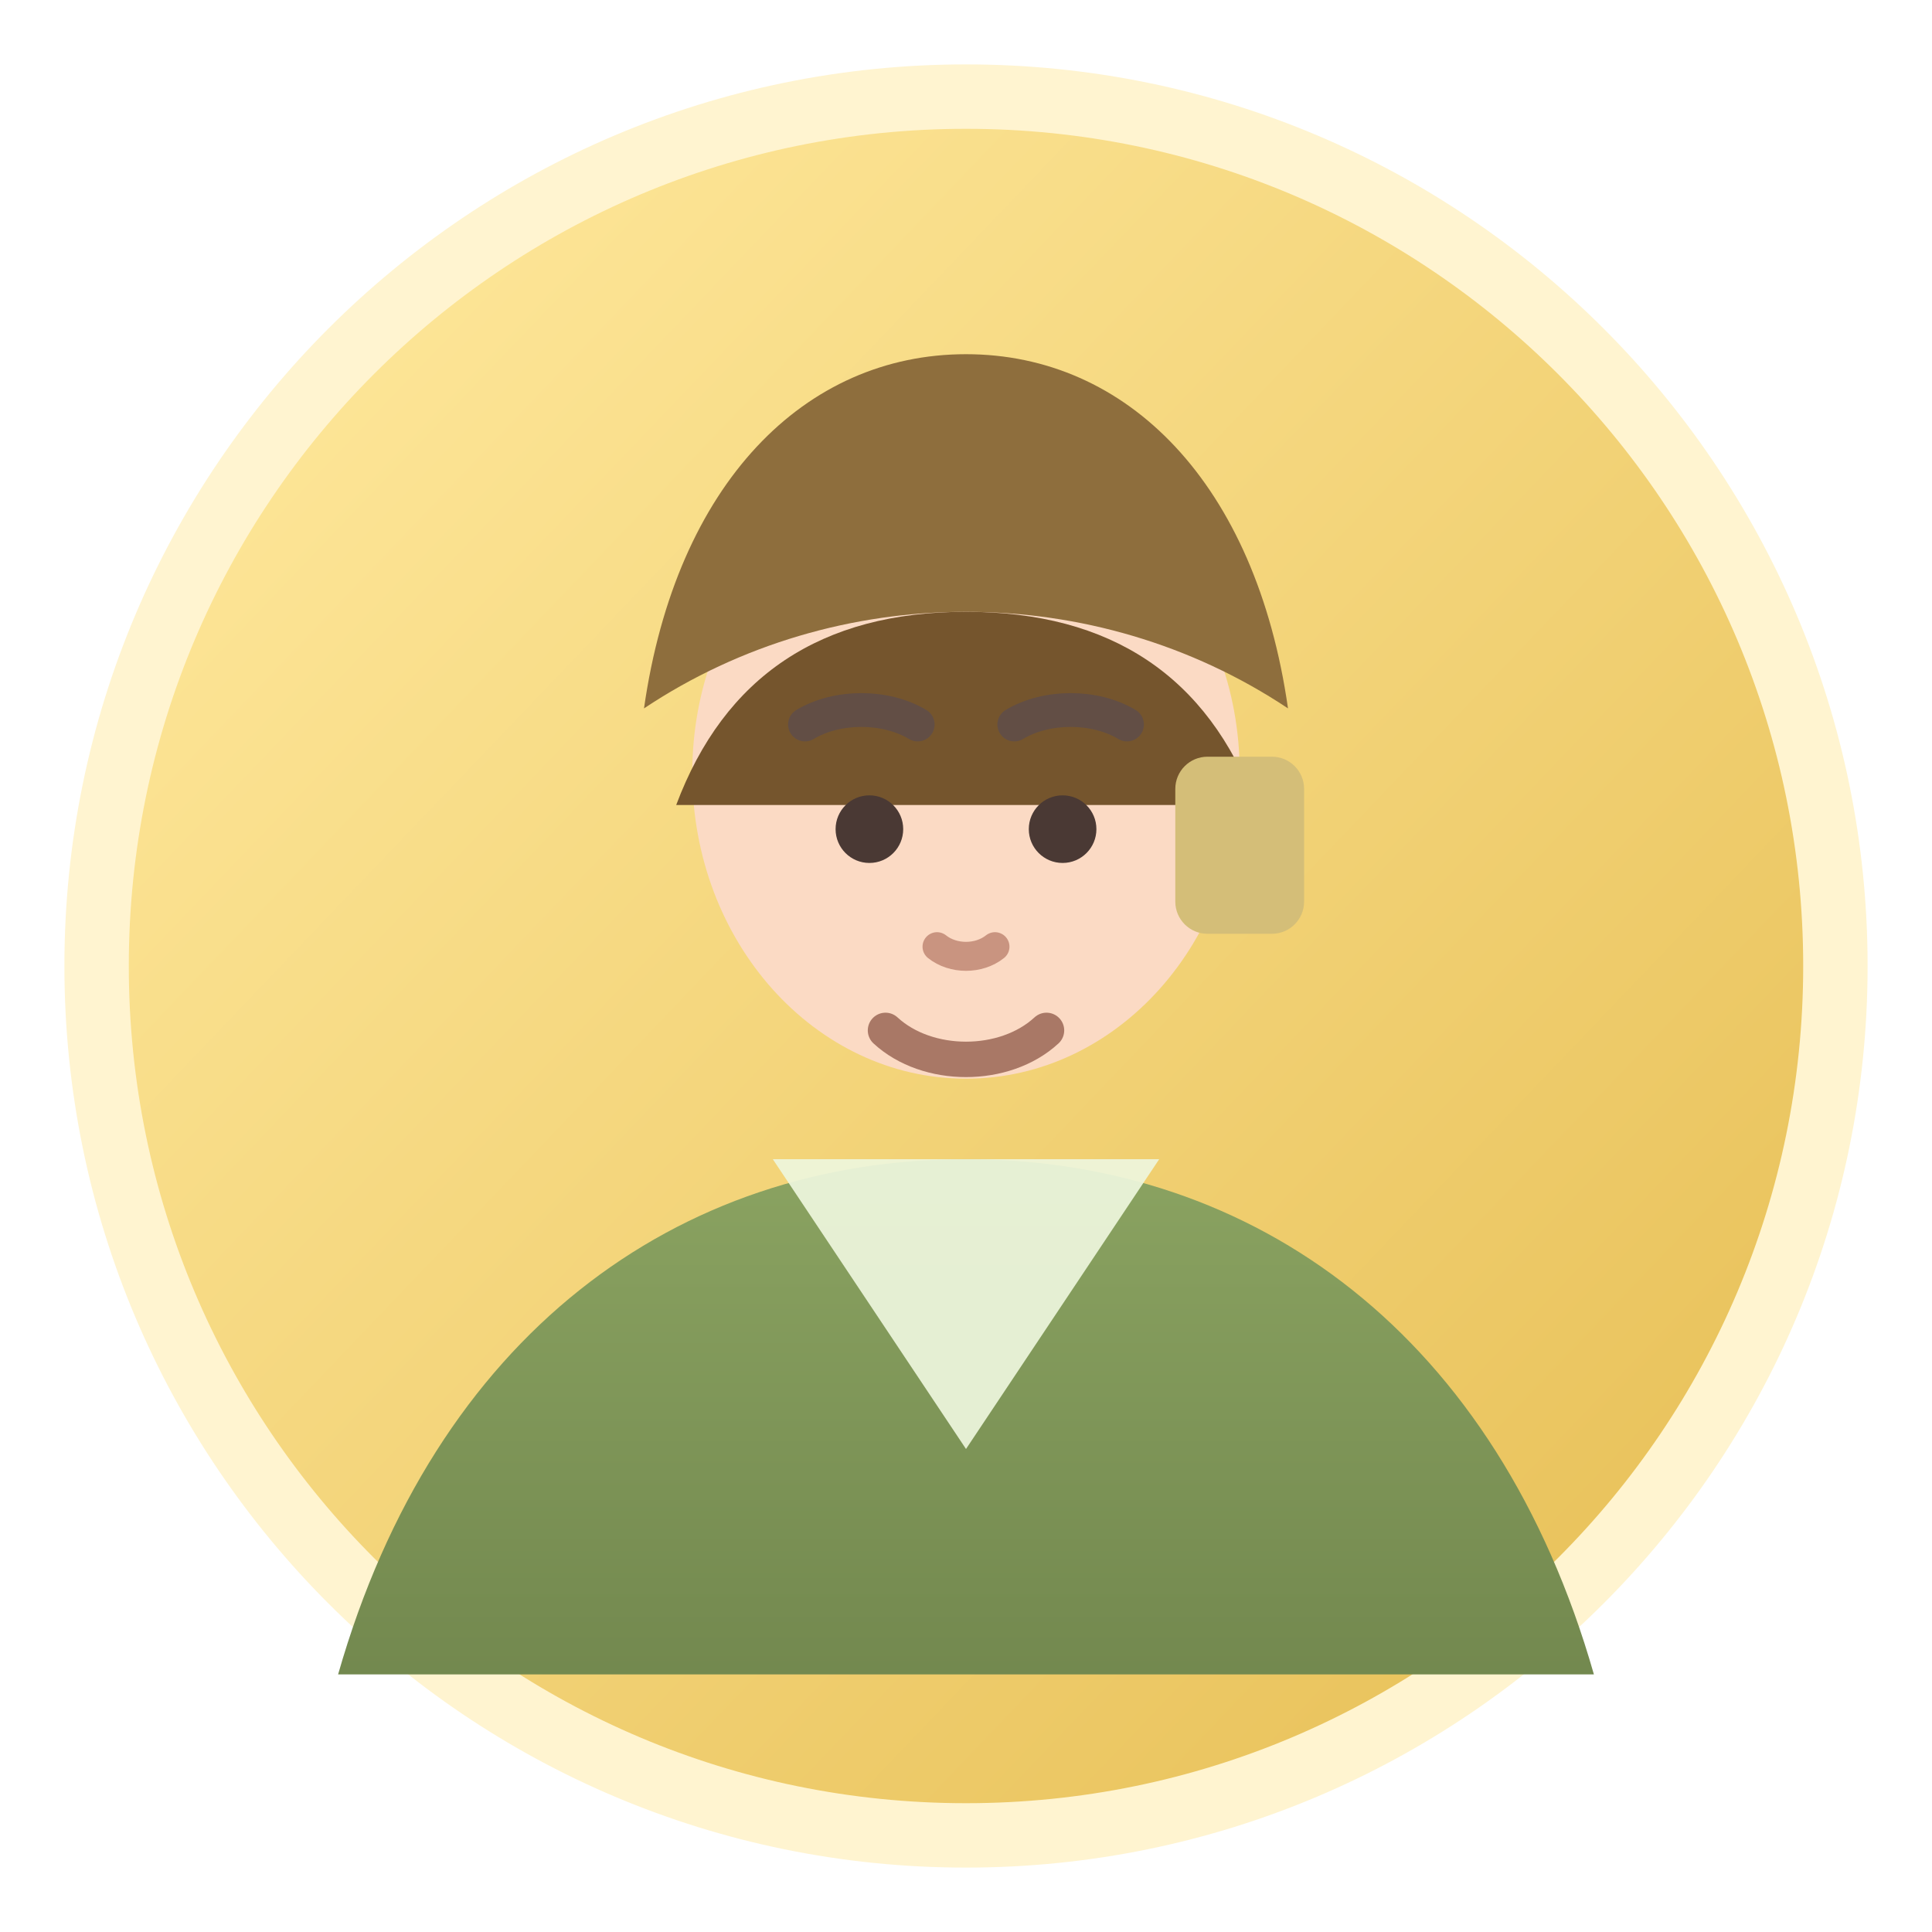
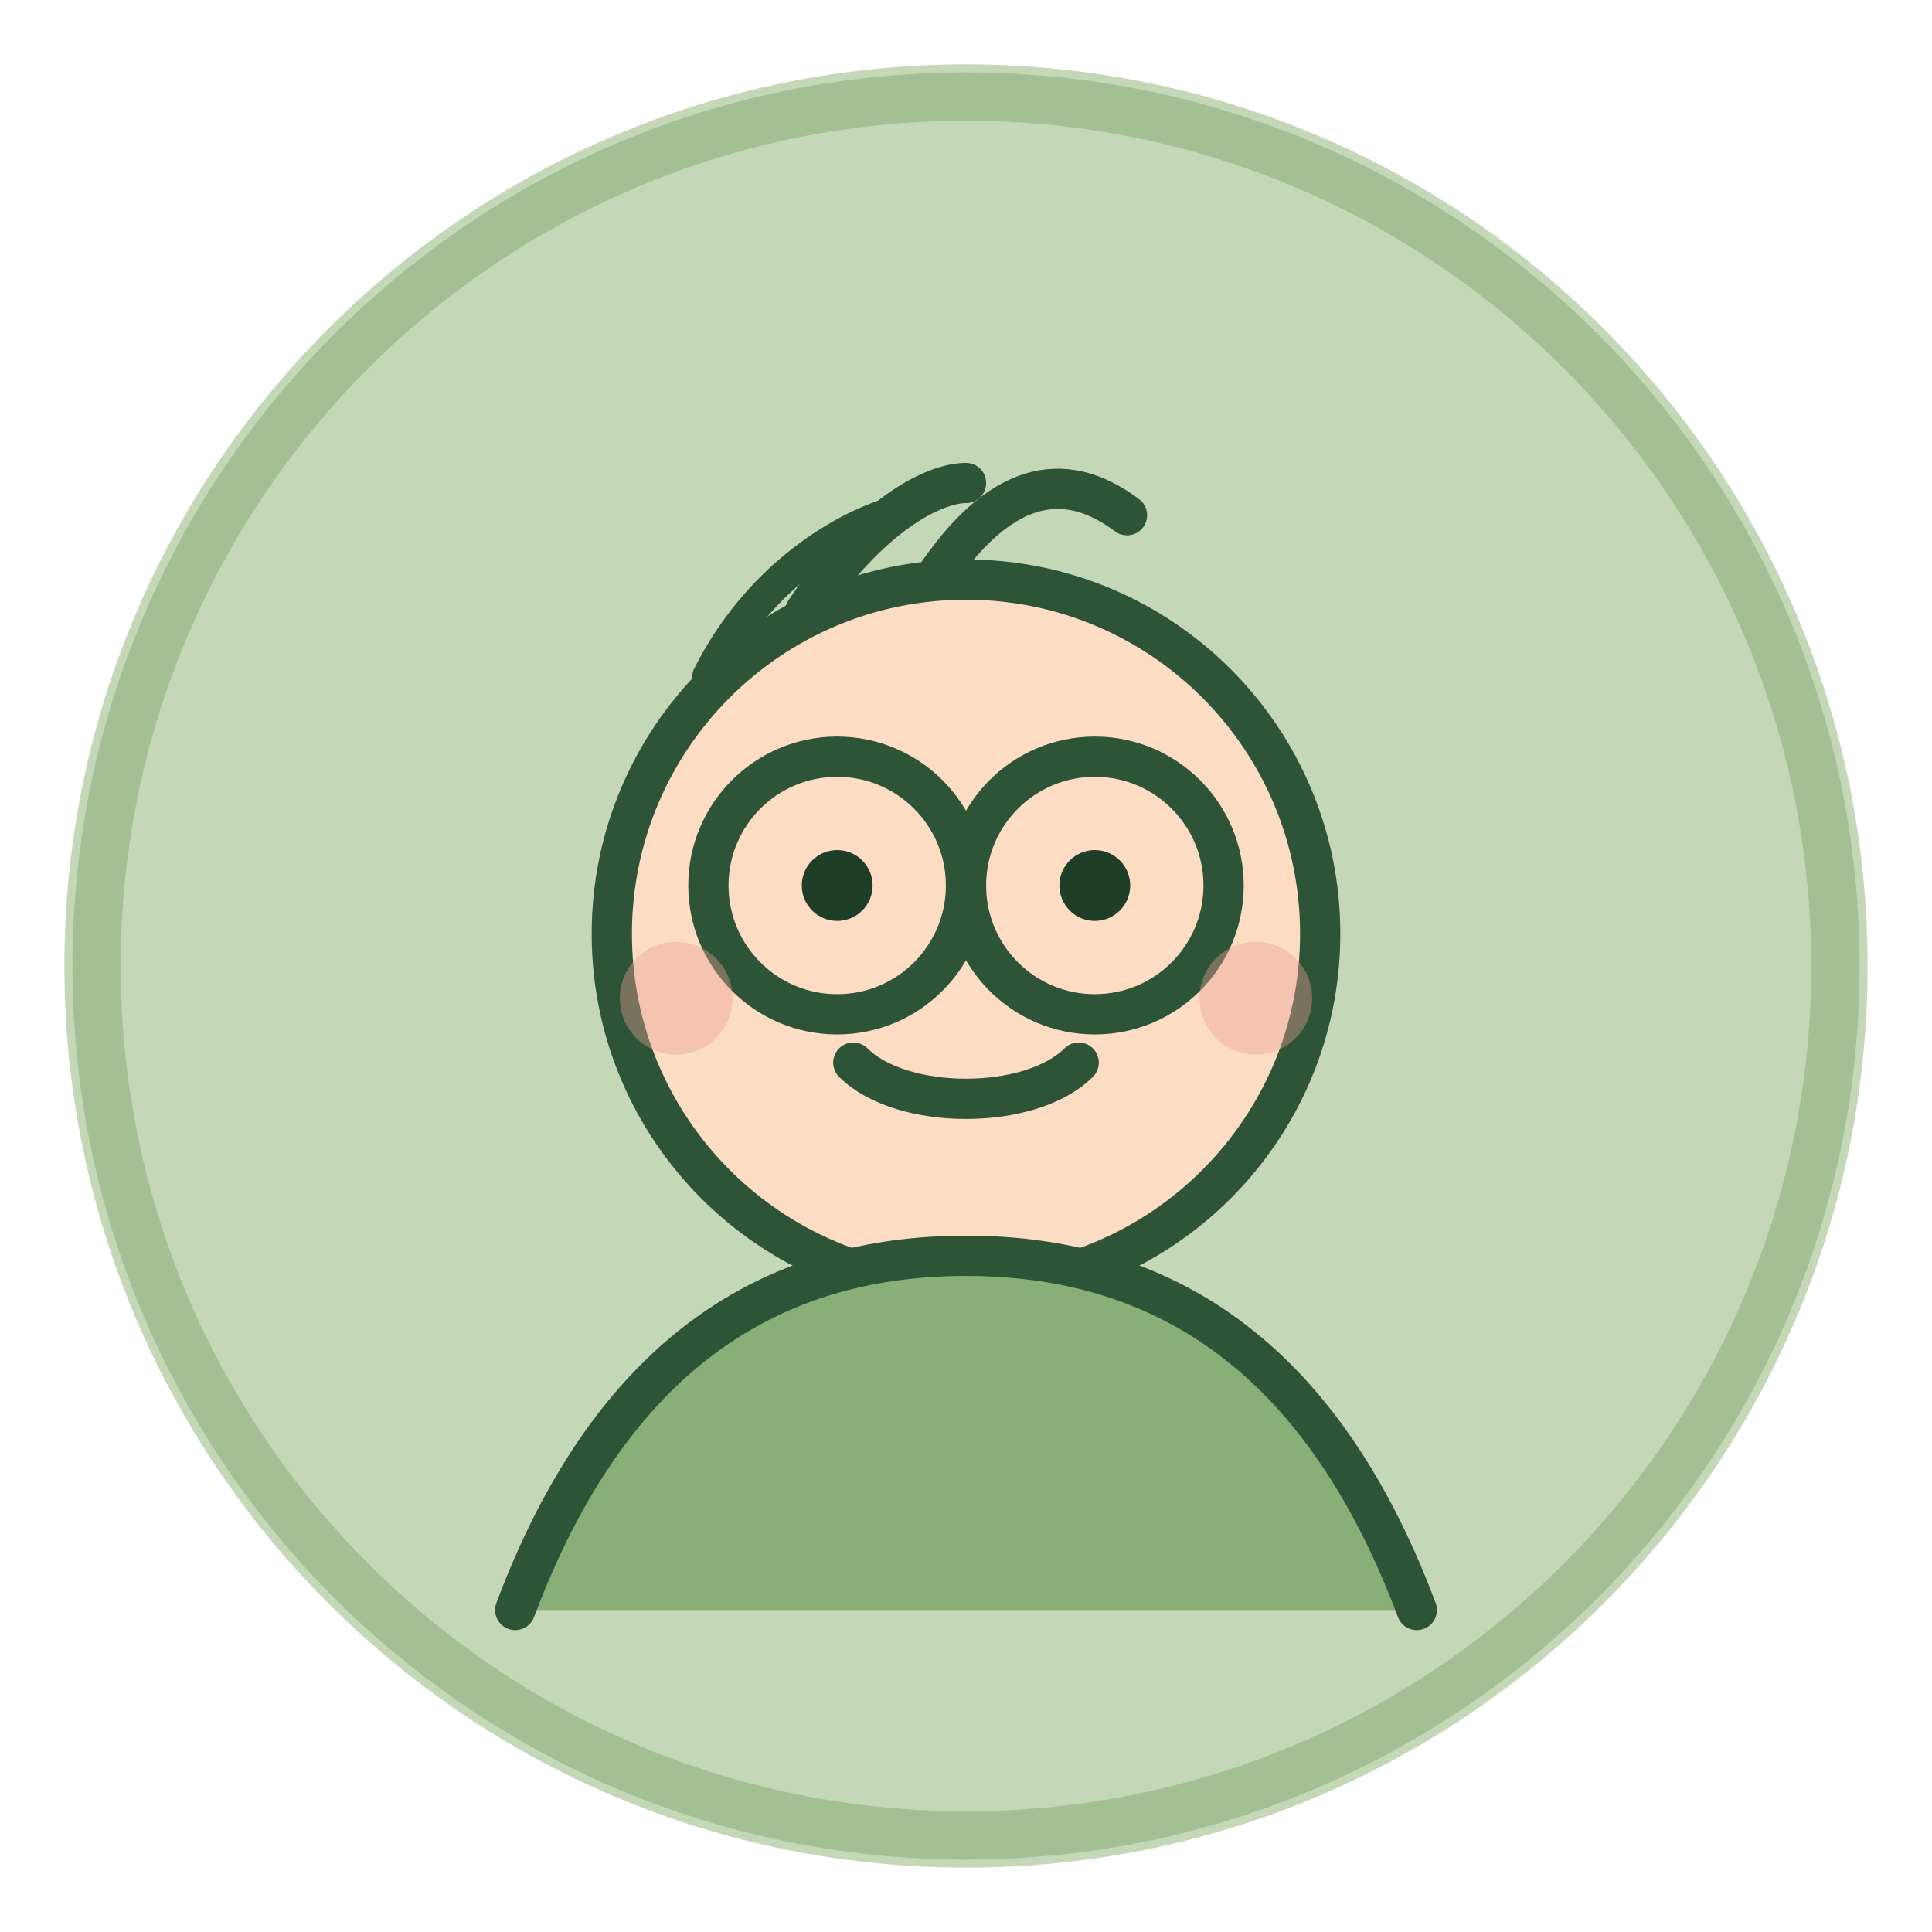
<svg xmlns="http://www.w3.org/2000/svg" width="120" height="120" viewBox="0 0 120 120" fill="none">
-   <defs>
-     <linearGradient id="bg" x1="15" y1="18" x2="104" y2="103" gradientUnits="userSpaceOnUse">
-       <stop stop-color="#FEE79A" />
-       <stop offset="1" stop-color="#E8C159" />
-     </linearGradient>
-     <linearGradient id="robe" x1="60" y1="67" x2="60" y2="112" gradientUnits="userSpaceOnUse">
-       <stop stop-color="#8EA764" />
-       <stop offset="1" stop-color="#6D824A" />
-     </linearGradient>
-   </defs>
-   <circle cx="60" cy="60" r="54" fill="url(#bg)" />
-   <circle cx="60" cy="60" r="54" stroke="#FFF4D0" stroke-width="4" />
-   <path d="M21 104C27 83 42 72 60 72C78 72 93 83 99 104" fill="url(#robe)" />
-   <path d="M48 72L60 90L72 72" fill="#EEF6DD" fill-opacity="0.92" />
-   <ellipse cx="60" cy="48" rx="17" ry="19" fill="#FBDAC4" />
-   <path d="M40 44C42 30 50 22 60 22C70 22 78 30 80 44C74 40 67 38 60 38C53 38 46 40 40 44Z" fill="#8E6E3D" />
-   <path d="M42 50C45 42 51 38 60 38C69 38 75 42 78 50" fill="#75552D" />
-   <path d="M50 45C52 43.8 55 43.8 57 45" stroke="#624E45" stroke-width="2.1" stroke-linecap="round" />
-   <path d="M63 45C65 43.8 68 43.8 70 45" stroke="#624E45" stroke-width="2.1" stroke-linecap="round" />
-   <circle cx="54" cy="51.5" r="2.1" fill="#4A3934" />
-   <circle cx="66" cy="51.5" r="2.1" fill="#4A3934" />
-   <path d="M58.2 58.8C59.2 59.6 60.8 59.6 61.8 58.8" stroke="#C99480" stroke-width="1.8" stroke-linecap="round" />
-   <path d="M55 64C57.6 66.4 62.4 66.4 65 64" stroke="#A97866" stroke-width="2.2" stroke-linecap="round" />
-   <rect x="73" y="47" width="8" height="11" rx="2" fill="#D4BE78" />
+   <circle cx="60" cy="60" r="56" fill="#C4D8B8" />
+   <circle cx="60" cy="60" r="54" fill="#C4D8B8" stroke="#A4BF96" stroke-width="3" stroke-linecap="round" stroke-linejoin="round" />
+   <circle cx="60" cy="58" r="22" fill="#FDDCC4" stroke="#2E5438" stroke-width="2.5" stroke-linecap="round" stroke-linejoin="round" />
+   <path d="M50 38C54 32 58 30 60 30" stroke="#2E5438" stroke-width="2.5" stroke-linecap="round" stroke-linejoin="round" />
+   <path d="M58 36C62 30 66 29 70 32" stroke="#2E5438" stroke-width="2.5" stroke-linecap="round" stroke-linejoin="round" />
+   <path d="M44 42C47 36 52 33 55 32" stroke="#2E5438" stroke-width="2" stroke-linecap="round" stroke-linejoin="round" />
+   <circle cx="52" cy="55" r="8" fill="none" stroke="#2E5438" stroke-width="2.5" stroke-linecap="round" stroke-linejoin="round" />
+   <circle cx="68" cy="55" r="8" fill="none" stroke="#2E5438" stroke-width="2.5" stroke-linecap="round" stroke-linejoin="round" />
+   <path d="M60 55C59 53 61 53 60 55" stroke="#2E5438" stroke-width="2" stroke-linecap="round" />
+   <line x1="60" y1="53" x2="60" y2="55" stroke="#2E5438" stroke-width="2" stroke-linecap="round" />
+   <circle cx="52" cy="55" r="2.2" fill="#1E3E28" />
+   <circle cx="68" cy="55" r="2.2" fill="#1E3E28" />
+   <path d="M53 66C56 69 64 69 67 66" stroke="#2E5438" stroke-width="2.5" stroke-linecap="round" stroke-linejoin="round" fill="none" />
+   <circle cx="42" cy="62" r="3.5" fill="#E8A090" opacity="0.4" />
+   <circle cx="78" cy="62" r="3.5" fill="#E8A090" opacity="0.4" />
+   <path d="M32 100C38 84 48 78 60 78C72 78 82 84 88 100" stroke="#2E5438" stroke-width="2.5" stroke-linecap="round" stroke-linejoin="round" fill="#8AAE78" />
</svg>
